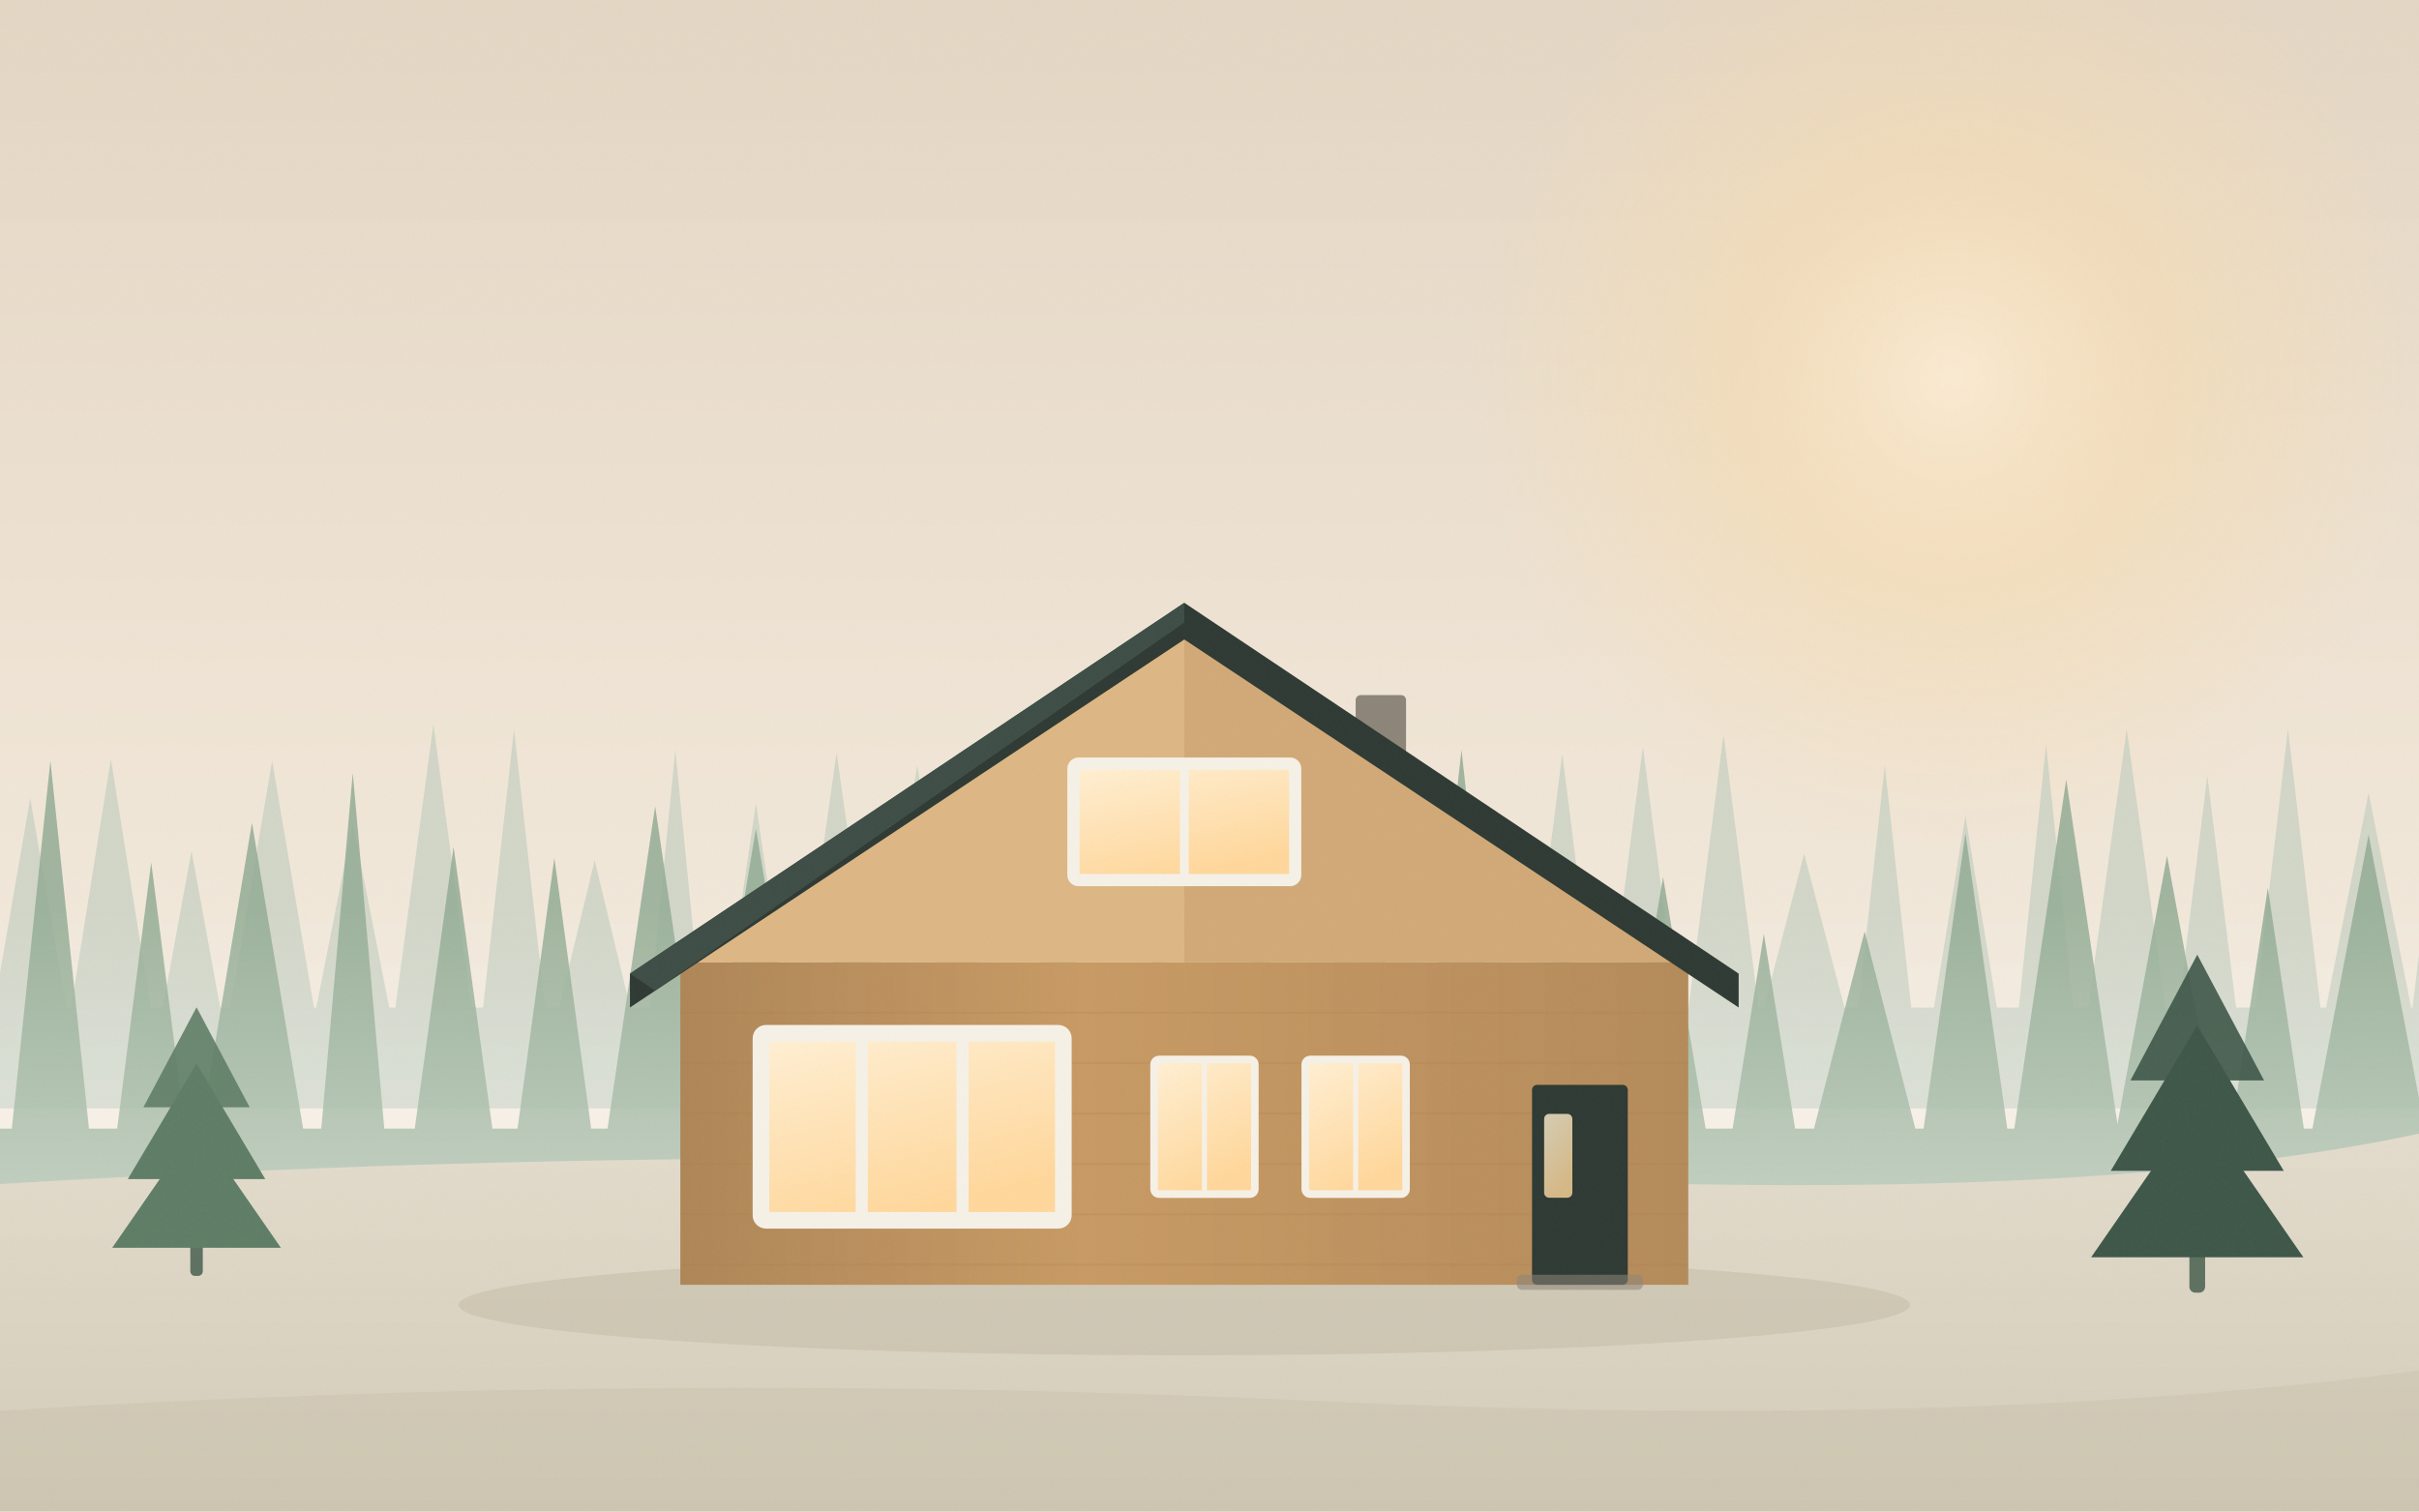
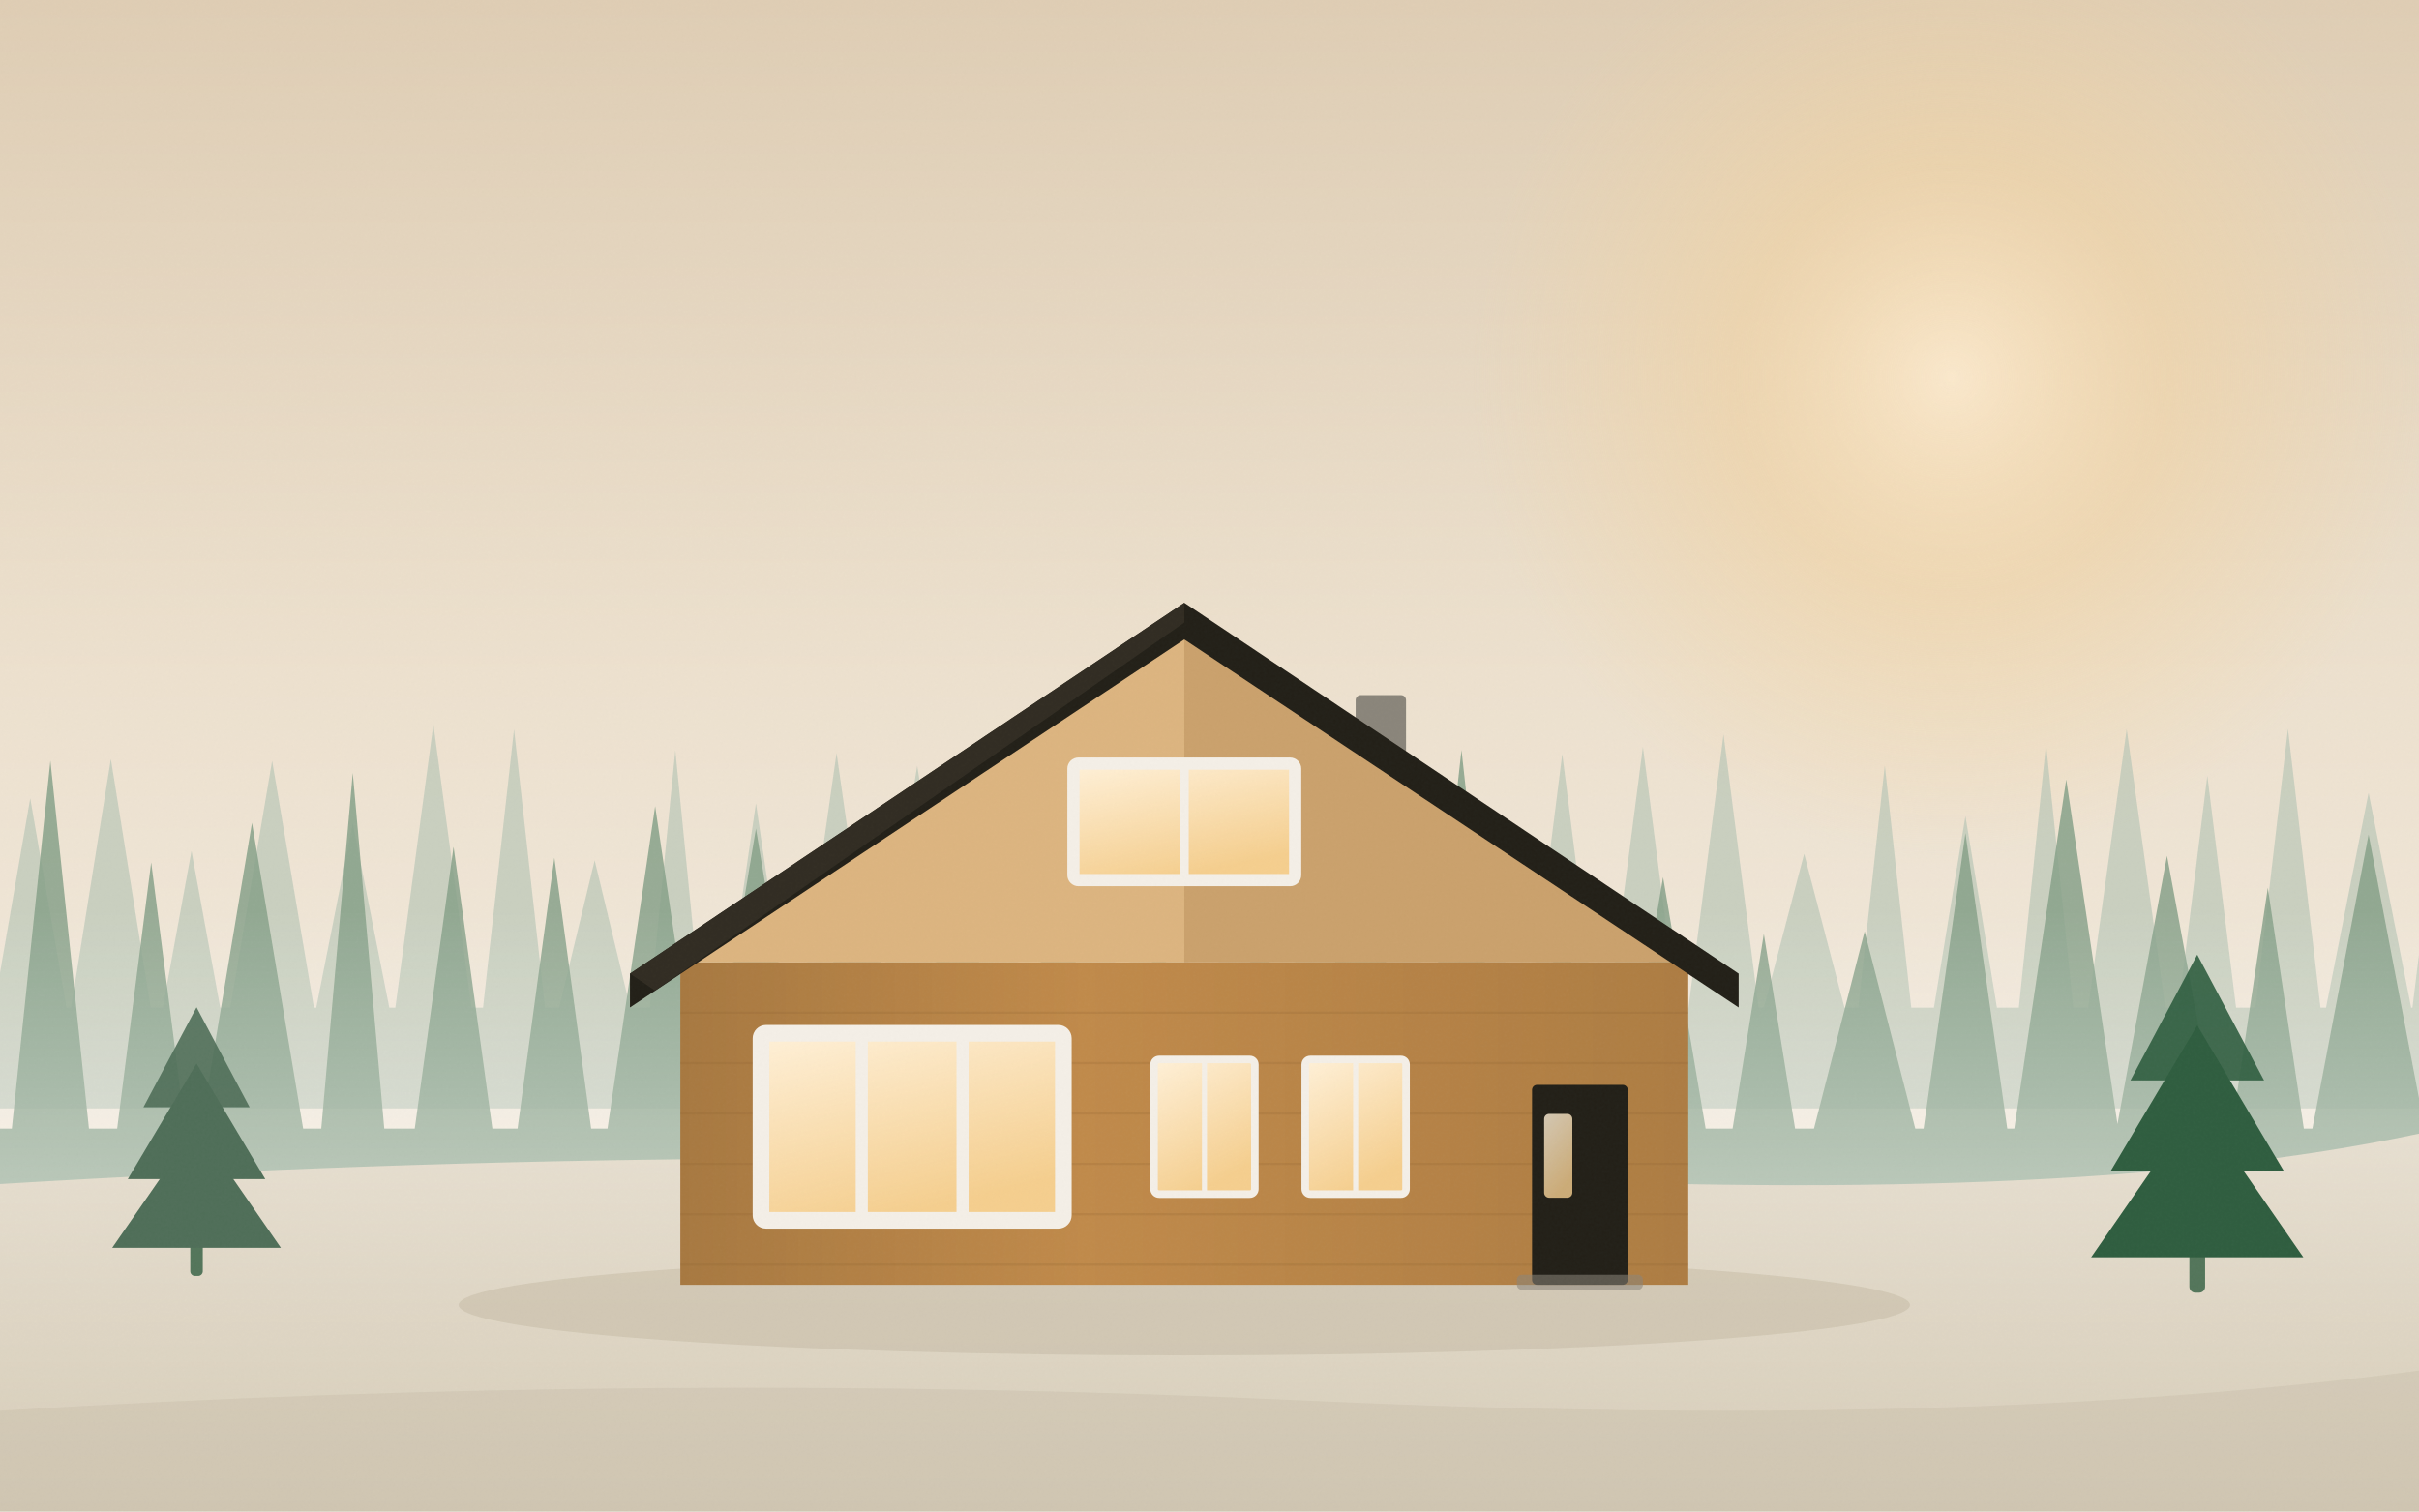
<svg xmlns="http://www.w3.org/2000/svg" viewBox="0 0 960 600" role="img" aria-label="Каркасный дом КД-11, 7×7 м, 72 м²">
  <defs>
    <linearGradient id="sky" x1="0" y1="0" x2="0" y2="1">
-       <stop offset="0" stop-color="#E4D6C3" />
-       <stop offset=".45" stop-color="#EFE4D4" />
-       <stop offset="1" stop-color="#F6F1E7" />
+       <stop offset="0" stop-color="#DFCDB4" />
+       <stop offset=".45" stop-color="#EDE1CE" />
+       <stop offset="1" stop-color="#F4EFE7" />
    </linearGradient>
    <radialGradient id="sunGlow" cx=".5" cy=".5" r=".5">
-       <stop offset="0" stop-color="#FBEBD2" stop-opacity=".95" />
-       <stop offset=".45" stop-color="#F7DCB0" stop-opacity=".55" />
-       <stop offset="1" stop-color="#F7DCB0" stop-opacity="0" />
+       <stop offset="0" stop-color="#FBE9CC" stop-opacity=".95" />
+       <stop offset=".45" stop-color="#F2D3A2" stop-opacity=".55" />
+       <stop offset="1" stop-color="#F2D3A2" stop-opacity="0" />
    </radialGradient>
    <linearGradient id="glassGrad" x1="0" y1="0" x2=".4" y2="1">
-       <stop offset="0" stop-color="#FFF0D4" />
-       <stop offset="1" stop-color="#FFD79B" />
+       <stop offset="0" stop-color="#FFF1D8" />
+       <stop offset="1" stop-color="#F5CE8E" />
    </linearGradient>
    <linearGradient id="wallShade" x1="0" y1="0" x2="1" y2="0">
      <stop offset="0" stop-color="#000" stop-opacity=".13" />
      <stop offset=".4" stop-color="#000" stop-opacity="0" />
      <stop offset="1" stop-color="#000" stop-opacity=".10" />
    </linearGradient>
    <linearGradient id="mist" x1="0" y1="0" x2="0" y2="1">
      <stop offset="0" stop-color="#fff" stop-opacity="0" />
      <stop offset="1" stop-color="#fff" stop-opacity=".55" />
    </linearGradient>
    <linearGradient id="groundGrad" x1="0" y1="0" x2="0" y2="1">
-       <stop offset="0" stop-color="#E3DCCC" />
-       <stop offset="1" stop-color="#D3CBB8" />
+       <stop offset="0" stop-color="#E7DFD0" />
+       <stop offset="1" stop-color="#D6CCB8" />
    </linearGradient>
    <filter id="grain">
      <feTurbulence type="fractalNoise" baseFrequency=".9" numOctaves="2" stitchTiles="stitch" />
      <feColorMatrix type="saturate" values="0" />
      <feComponentTransfer>
        <feFuncA type="linear" slope=".055" />
      </feComponentTransfer>
    </filter>
    <filter id="soft">
      <feGaussianBlur stdDeviation="6" />
    </filter>
  </defs>
  <rect width="960" height="600" fill="url(#sky)" />
  <circle cx="774.489" cy="150" r="190" fill="url(#sunGlow)" />
-   <path d="M-20 440 L-36.0 400.0 L-20.0 338.0 L-4.0 400.0 L-2.4 400.0 L12.0 316.9 L26.4 400.0 L28.2 400.0 L44.0 301.3 L59.8 400.0 L64.6 400.0 L76.0 337.8 L87.4 400.0 L91.4 400.0 L108.0 302.0 L124.6 400.0 L125.5 400.0 L140.0 326.8 L154.5 400.0 L156.9 400.0 L172.0 287.5 L187.1 400.0 L191.7 400.0 L204.0 289.5 L216.3 400.0 L221.9 400.0 L236.0 341.5 L250.1 400.0 L257.9 400.0 L268.0 297.8 L278.1 400.0 L288.1 400.0 L300.0 318.9 L311.9 400.0 L317.6 400.0 L332.0 298.9 L346.4 400.0 L348.4 400.0 L364.0 304.0 L379.6 400.0 L385.3 400.0 L396.0 326.9 L406.7 400.0 L410.3 400.0 L428.0 298.5 L445.7 400.0 L443.6 400.0 L460.0 337.6 L476.4 400.0 L480.6 400.0 L492.0 332.3 L503.4 400.0 L510.3 400.0 L524.0 330.7 L537.7 400.0 L546.0 400.0 L556.0 315.5 L566.0 400.0 L575.3 400.0 L588.0 328.5 L600.7 400.0 L607.3 400.0 L620.0 299.3 L632.7 400.0 L638.6 400.0 L652.0 296.4 L665.4 400.0 L670.1 400.0 L684.0 291.5 L697.9 400.0 L700.0 400.0 L716.0 338.9 L732.0 400.0 L737.5 400.0 L748.0 303.8 L758.5 400.0 L767.5 400.0 L780.0 323.9 L792.5 400.0 L801.2 400.0 L812.0 295.4 L822.8 400.0 L828.7 400.0 L844.0 289.4 L859.3 400.0 L864.6 400.0 L876.0 307.9 L887.4 400.0 L895.1 400.0 L908.0 289.3 L920.9 400.0 L923.1 400.0 L940.0 314.7 L956.9 400.0 L957.4 400.0 L972.0 281.4 L986.6 400.0 L1000 440 Z" fill="#C3CEC0" opacity="0.7" />
-   <path d="M-20 488 L-36.7 448.0 L-20.0 367.0 L-3.3 448.0 L4.7 448.0 L20.0 302.0 L35.3 448.0 L46.5 448.0 L60.0 342.3 L73.5 448.0 L79.7 448.0 L100.0 326.6 L120.3 448.0 L127.5 448.0 L140.0 306.8 L152.5 448.0 L164.6 448.0 L180.0 336.1 L195.4 448.0 L205.4 448.0 L220.0 340.5 L234.6 448.0 L241.1 448.0 L260.0 320.0 L278.9 448.0 L280.2 448.0 L300.0 328.9 L319.8 448.0 L318.0 448.0 L340.0 331.9 L362.0 448.0 L360.5 448.0 L380.0 330.4 L399.5 448.0 L402.6 448.0 L420.0 338.0 L437.4 448.0 L443.5 448.0 L460.0 368.2 L476.5 448.0 L481.1 448.0 L500.0 364.9 L518.9 448.0 L520.7 448.0 L540.0 309.3 L559.3 448.0 L563.4 448.0 L580.0 297.7 L596.6 448.0 L606.1 448.0 L620.0 358.7 L633.9 448.0 L643.1 448.0 L660.0 348.2 L676.9 448.0 L687.6 448.0 L700.0 370.7 L712.4 448.0 L719.9 448.0 L740.0 369.7 L760.1 448.0 L763.4 448.0 L780.0 330.7 L796.6 448.0 L799.4 448.0 L820.0 309.4 L840.6 448.0 L840.0 448.0 L860.0 339.7 L880.0 448.0 L885.7 448.0 L900.0 352.4 L914.3 448.0 L917.7 448.0 L940.0 331.3 L962.3 448.0 L966.9 448.0 L980.0 343.0 L993.1 448.0 L1000 488 Z" fill="#93AB94" opacity="0.85" />
+   <path d="M-20 440 L-36.0 400.0 L-20.0 338.0 L-4.0 400.0 L-2.4 400.0 L12.0 316.9 L26.4 400.0 L28.2 400.0 L44.0 301.3 L59.8 400.0 L64.6 400.0 L76.0 337.8 L87.4 400.0 L91.4 400.0 L108.0 302.0 L124.6 400.0 L125.5 400.0 L140.0 326.8 L154.5 400.0 L156.9 400.0 L172.0 287.5 L187.1 400.0 L191.7 400.0 L204.0 289.5 L216.3 400.0 L221.9 400.0 L236.0 341.5 L250.1 400.0 L257.9 400.0 L268.0 297.8 L278.1 400.0 L288.1 400.0 L300.0 318.9 L311.9 400.0 L317.6 400.0 L332.0 298.9 L346.4 400.0 L348.4 400.0 L364.0 304.0 L379.6 400.0 L385.3 400.0 L396.0 326.9 L406.7 400.0 L410.3 400.0 L428.0 298.5 L445.7 400.0 L443.6 400.0 L460.0 337.6 L476.4 400.0 L480.6 400.0 L492.0 332.3 L503.4 400.0 L510.3 400.0 L524.0 330.7 L537.7 400.0 L546.0 400.0 L556.0 315.5 L566.0 400.0 L575.3 400.0 L588.0 328.5 L600.7 400.0 L607.3 400.0 L620.0 299.3 L632.7 400.0 L638.6 400.0 L652.0 296.4 L665.4 400.0 L670.1 400.0 L684.0 291.5 L697.9 400.0 L700.0 400.0 L716.0 338.9 L732.0 400.0 L737.5 400.0 L748.0 303.8 L758.5 400.0 L767.5 400.0 L780.0 323.9 L792.5 400.0 L801.2 400.0 L812.0 295.4 L822.8 400.0 L828.7 400.0 L844.0 289.4 L859.3 400.0 L864.6 400.0 L876.0 307.9 L887.4 400.0 L895.1 400.0 L908.0 289.3 L920.9 400.0 L923.1 400.0 L940.0 314.7 L956.9 400.0 L957.4 400.0 L972.0 281.4 L986.6 400.0 L1000 440 Z" fill="#B9C6B7" opacity="0.7" />
+   <path d="M-20 488 L-36.7 448.0 L-20.0 367.0 L-3.3 448.0 L4.7 448.0 L20.0 302.0 L35.3 448.0 L46.5 448.0 L60.0 342.3 L73.5 448.0 L79.7 448.0 L100.0 326.6 L120.3 448.0 L127.5 448.0 L140.0 306.8 L152.5 448.0 L164.6 448.0 L180.0 336.1 L195.4 448.0 L205.4 448.0 L220.0 340.5 L234.6 448.0 L241.1 448.0 L260.0 320.0 L278.9 448.0 L280.2 448.0 L300.0 328.9 L319.8 448.0 L318.0 448.0 L340.0 331.9 L362.0 448.0 L360.5 448.0 L380.0 330.4 L399.5 448.0 L402.6 448.0 L420.0 338.0 L437.4 448.0 L443.5 448.0 L460.0 368.2 L476.5 448.0 L481.1 448.0 L500.0 364.9 L518.9 448.0 L520.7 448.0 L540.0 309.3 L559.3 448.0 L563.4 448.0 L580.0 297.7 L596.6 448.0 L606.1 448.0 L620.0 358.7 L633.9 448.0 L643.1 448.0 L660.0 348.2 L676.9 448.0 L687.6 448.0 L700.0 370.7 L712.4 448.0 L719.9 448.0 L740.0 369.7 L760.1 448.0 L763.4 448.0 L780.0 330.7 L796.6 448.0 L799.4 448.0 L820.0 309.4 L840.6 448.0 L840.0 448.0 L860.0 339.7 L880.0 448.0 L885.7 448.0 L900.0 352.4 L914.3 448.0 L917.7 448.0 L940.0 331.3 L962.3 448.0 L966.9 448.0 L980.0 343.0 L993.1 448.0 L1000 488 Z" fill="#87A189" opacity="0.85" />
  <rect x="0" y="360" width="960" height="130" fill="url(#mist)" opacity=".7" />
  <path d="M0 470 Q300 452 560 466 T960 450 V600 H0 Z" fill="url(#groundGrad)" />
  <g transform="translate(78 504) scale(0.62)">
-     <rect x="-4" y="-24" width="8" height="28" rx="3" fill="#3E5748" opacity=".8" />
-     <path d="M0 -168 L34 -104 H-34 Z" fill="#5F7D66" opacity=".9" />
-     <path d="M0 -132 L44 -58 H-44 Z" fill="#5F7D66" />
-     <path d="M0 -92 L54 -14 H-54 Z" fill="#5F7D66" />
+     <rect x="-4" y="-24" width="8" height="28" rx="3" fill="#2F5D3F" opacity=".8" />
+     <path d="M0 -168 L34 -104 H-34 Z" fill="#4F6E58" opacity=".9" />
+     <path d="M0 -132 L44 -58 H-44 Z" fill="#4F6E58" />
+     <path d="M0 -92 L54 -14 H-54 Z" fill="#4F6E58" />
  </g>
  <g>
-     <ellipse cx="470" cy="518" rx="288" ry="20" fill="#BFB7A2" opacity=".45" />
-     <rect x="538" y="275.92" width="20" height="84.32" rx="2" fill="#8C8578" />
-     <rect x="270" y="382" width="400" height="128" fill="#C89A64" />
-     <polygon points="270,382 470,246 670,382" fill="#DDB684" />
-     <polygon points="470,246 670,382 470,382" fill="#A87B47" opacity=".22" />
+     <ellipse cx="470" cy="518" rx="288" ry="20" fill="#C0B6A0" opacity=".45" />
+     <rect x="538" y="275.92" width="20" height="84.32" rx="2" fill="#8A857A" />
+     <rect x="270" y="382" width="400" height="128" fill="#C08A4A" />
+     <polygon points="270,382 470,246 670,382" fill="#DCB47F" />
+     <polygon points="470,246 670,382 470,382" fill="#8A5E2B" opacity=".22" />
    <rect x="270" y="382" width="400" height="128" fill="url(#wallShade)" />
-     <line x1="270" y1="402" x2="670" y2="402" stroke="#A87B47" stroke-width=".9" opacity=".2" />
-     <line x1="270" y1="422" x2="670" y2="422" stroke="#A87B47" stroke-width=".9" opacity=".2" />
-     <line x1="270" y1="442" x2="670" y2="442" stroke="#A87B47" stroke-width=".9" opacity=".2" />
-     <line x1="270" y1="462" x2="670" y2="462" stroke="#A87B47" stroke-width=".9" opacity=".2" />
-     <line x1="270" y1="482" x2="670" y2="482" stroke="#A87B47" stroke-width=".9" opacity=".2" />
-     <line x1="270" y1="502" x2="670" y2="502" stroke="#A87B47" stroke-width=".9" opacity=".2" />
-     <path d="M250 386.48 L470 239.28 L690 386.48 L690 399.92 L470 253.84 L250 399.92 Z" fill="#2E3A33" />
-     <path d="M250 386.48 L470 239.28 L470 247.12 L260 393.2  Z" fill="#3F5049" opacity=".9" />
+     <line x1="270" y1="402" x2="670" y2="402" stroke="#8A5E2B" stroke-width=".9" opacity=".2" />
+     <line x1="270" y1="422" x2="670" y2="422" stroke="#8A5E2B" stroke-width=".9" opacity=".2" />
+     <line x1="270" y1="442" x2="670" y2="442" stroke="#8A5E2B" stroke-width=".9" opacity=".2" />
+     <line x1="270" y1="462" x2="670" y2="462" stroke="#8A5E2B" stroke-width=".9" opacity=".2" />
+     <line x1="270" y1="482" x2="670" y2="482" stroke="#8A5E2B" stroke-width=".9" opacity=".2" />
+     <line x1="270" y1="502" x2="670" y2="502" stroke="#8A5E2B" stroke-width=".9" opacity=".2" />
+     <path d="M250 386.48 L470 239.28 L690 386.48 L690 399.92 L470 253.84 L250 399.92 Z" fill="#221F17" />
+     <path d="M250 386.48 L470 239.28 L470 247.12 L260 393.2  Z" fill="#332E23" opacity=".9" />
    <g>
      <rect x="426" y="303.12" width="88" height="46.24" rx="2" fill="url(#glassGrad)" />
-       <line x1="470" y1="303.12" x2="470" y2="349.36" stroke="#F6F1E7" stroke-width="3.52" />
-       <rect x="426" y="303.12" width="88" height="46.24" rx="2" fill="none" stroke="#F6F1E7" stroke-width="4.84" />
+       <line x1="470" y1="303.12" x2="470" y2="349.36" stroke="#F4EFE7" stroke-width="3.52" />
+       <rect x="426" y="303.12" width="88" height="46.24" rx="2" fill="none" stroke="#F4EFE7" stroke-width="4.84" />
    </g>
    <g>
      <rect x="302" y="410.16" width="120" height="74.24" rx="2" fill="url(#glassGrad)" />
-       <line x1="342" y1="410.16" x2="342" y2="484.4" stroke="#F6F1E7" stroke-width="4.8" />
-       <line x1="382" y1="410.16" x2="382" y2="484.4" stroke="#F6F1E7" stroke-width="4.8" />
-       <rect x="302" y="410.16" width="120" height="74.24" rx="2" fill="none" stroke="#F6F1E7" stroke-width="6.6" />
+       <line x1="342" y1="410.16" x2="342" y2="484.4" stroke="#F4EFE7" stroke-width="4.8" />
+       <line x1="382" y1="410.16" x2="382" y2="484.4" stroke="#F4EFE7" stroke-width="4.8" />
+       <rect x="302" y="410.16" width="120" height="74.24" rx="2" fill="none" stroke="#F4EFE7" stroke-width="6.6" />
    </g>
    <g>
      <rect x="458" y="420.554" width="40" height="53.453" rx="2" fill="url(#glassGrad)" />
-       <line x1="478" y1="420.554" x2="478" y2="474.006" stroke="#F6F1E7" stroke-width="2" />
-       <rect x="458" y="420.554" width="40" height="53.453" rx="2" fill="none" stroke="#F6F1E7" stroke-width="3" />
+       <line x1="478" y1="420.554" x2="478" y2="474.006" stroke="#F4EFE7" stroke-width="2" />
+       <rect x="458" y="420.554" width="40" height="53.453" rx="2" fill="none" stroke="#F4EFE7" stroke-width="3" />
    </g>
    <g>
      <rect x="518" y="420.554" width="40" height="53.453" rx="2" fill="url(#glassGrad)" />
-       <line x1="538" y1="420.554" x2="538" y2="474.006" stroke="#F6F1E7" stroke-width="2" />
-       <rect x="518" y="420.554" width="40" height="53.453" rx="2" fill="none" stroke="#F6F1E7" stroke-width="3" />
+       <line x1="538" y1="420.554" x2="538" y2="474.006" stroke="#F4EFE7" stroke-width="2" />
+       <rect x="518" y="420.554" width="40" height="53.453" rx="2" fill="none" stroke="#F4EFE7" stroke-width="3" />
    </g>
    <g>
-       <rect x="608" y="430.64" width="38" height="79.36" rx="2" fill="#2E3A33" />
+       <rect x="608" y="430.64" width="38" height="79.36" rx="2" fill="#221F17" />
      <rect x="612.8" y="442.16" width="11.2" height="33.28" rx="2" fill="url(#glassGrad)" opacity=".8" />
-       <rect x="602" y="506" width="50" height="6" rx="2" fill="#8C8578" opacity=".55" />
+       <rect x="602" y="506" width="50" height="6" rx="2" fill="#8A857A" opacity=".55" />
    </g>
  </g>
  <g transform="translate(872 510) scale(0.78)">
-     <rect x="-4" y="-24" width="8" height="28" rx="3" fill="#3E5748" opacity=".8" />
-     <path d="M0 -168 L34 -104 H-34 Z" fill="#3E5748" opacity=".9" />
-     <path d="M0 -132 L44 -58 H-44 Z" fill="#3E5748" />
-     <path d="M0 -92 L54 -14 H-54 Z" fill="#3E5748" />
+     <rect x="-4" y="-24" width="8" height="28" rx="3" fill="#2F5D3F" opacity=".8" />
+     <path d="M0 -168 L34 -104 H-34 Z" fill="#2F5D3F" opacity=".9" />
+     <path d="M0 -132 L44 -58 H-44 Z" fill="#2F5D3F" />
+     <path d="M0 -92 L54 -14 H-54 Z" fill="#2F5D3F" />
  </g>
-   <path d="M0 560 Q260 544 520 556 T960 544 V600 H0 Z" fill="#BFB7A2" opacity=".3" />
+   <path d="M0 560 Q260 544 520 556 T960 544 V600 H0 Z" fill="#C0B6A0" opacity=".3" />
  <rect width="960" height="600" filter="url(#grain)" opacity=".45" />
</svg>
